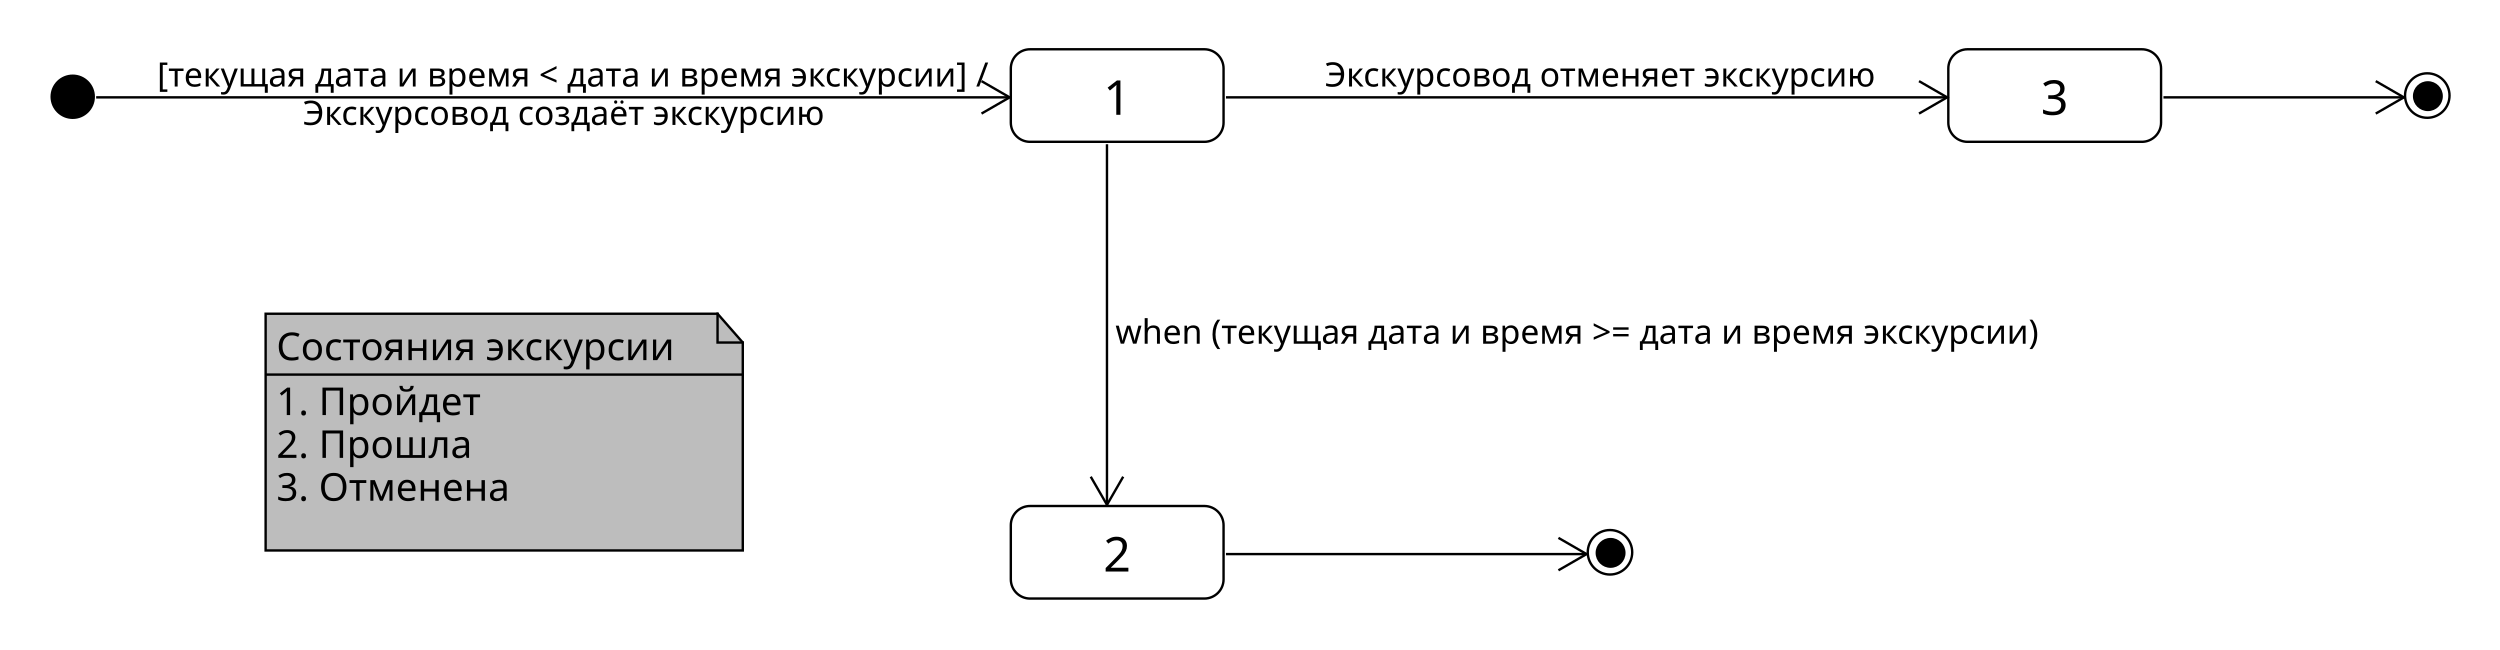
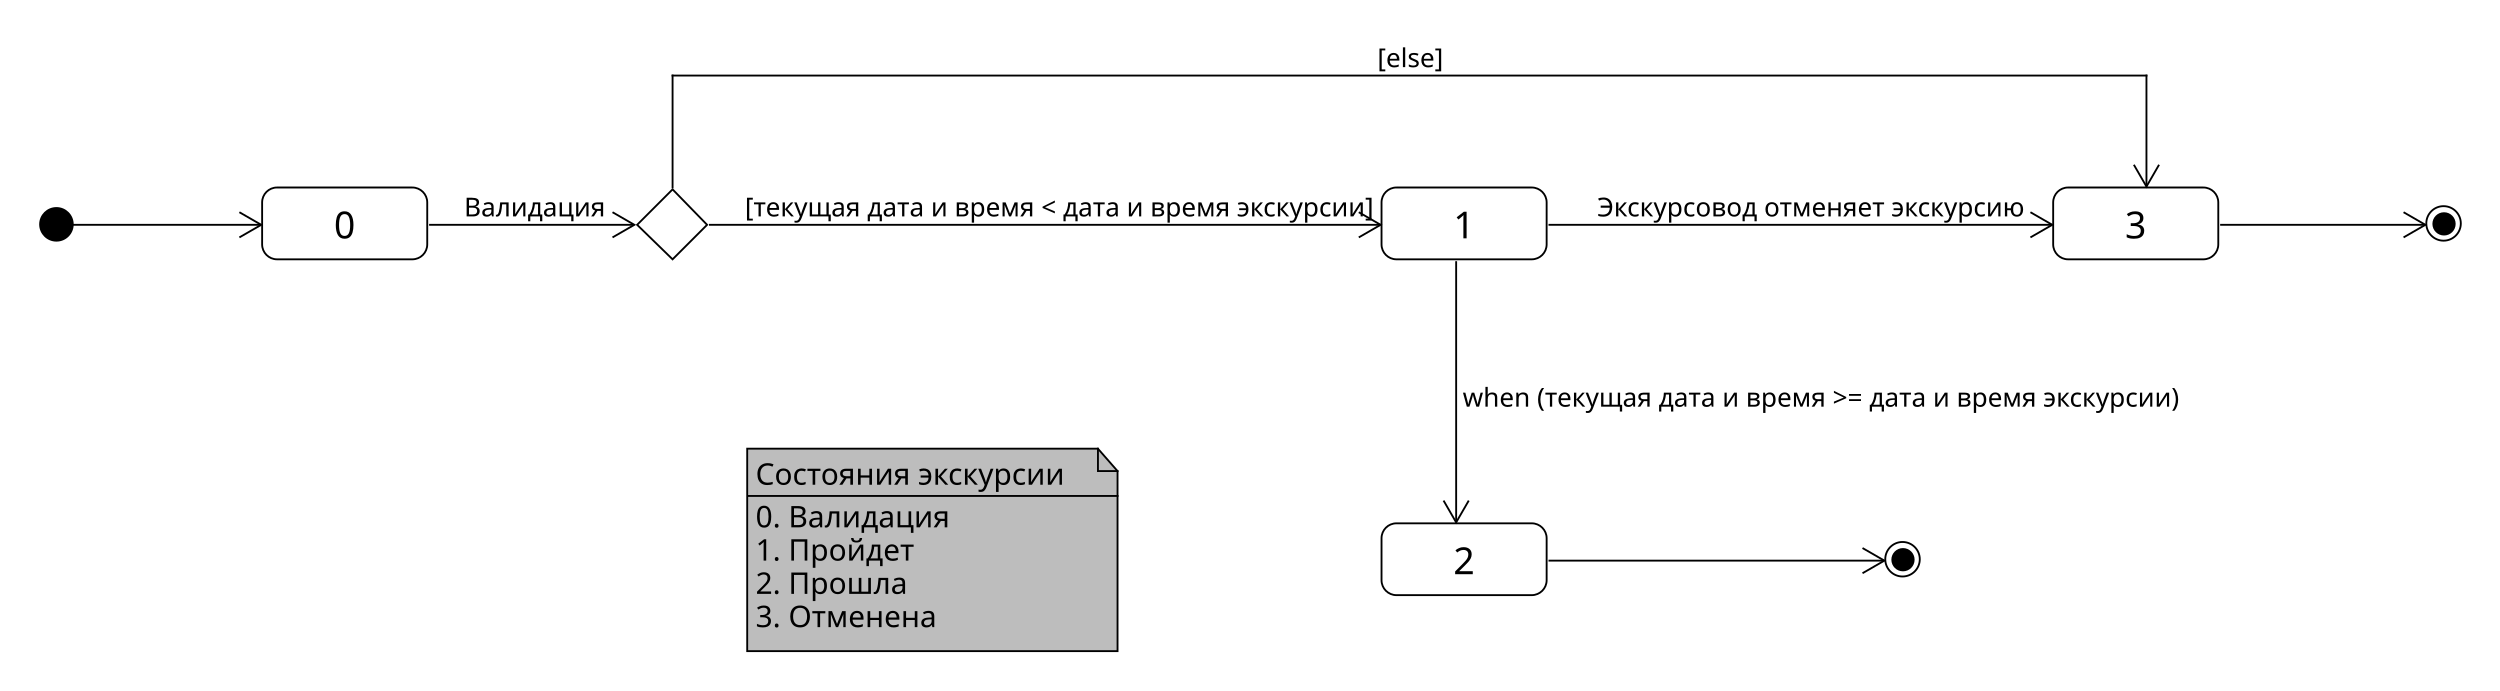
- <svg xmlns="http://www.w3.org/2000/svg" fill-opacity="1" color-rendering="auto" color-interpolation="auto" text-rendering="auto" stroke="black" stroke-linecap="square" width="1040" stroke-miterlimit="10" shape-rendering="auto" stroke-opacity="1" fill="black" stroke-dasharray="none" font-weight="normal" stroke-width="1" viewBox="190 300 1040 270" height="270" font-family="'Dialog'" font-style="normal" stroke-linejoin="miter" font-size="12px" stroke-dashoffset="0" image-rendering="auto">
+ <svg xmlns="http://www.w3.org/2000/svg" fill-opacity="1" color-rendering="auto" color-interpolation="auto" text-rendering="auto" stroke="black" stroke-linecap="square" width="1340" stroke-miterlimit="10" shape-rendering="auto" stroke-opacity="1" fill="black" stroke-dasharray="none" font-weight="normal" stroke-width="1" viewBox="90 330 1340 370" height="370" font-family="'Dialog'" font-style="normal" stroke-linejoin="miter" font-size="12px" stroke-dashoffset="0" image-rendering="auto">
  <defs id="genericDefs" />
  <g>
    <defs id="defs1">
      <clipPath clipPathUnits="userSpaceOnUse" id="clipPath1">
        <path d="M0 0 L2147483647 0 L2147483647 2147483647 L0 2147483647 L0 0 Z" />
      </clipPath>
      <clipPath clipPathUnits="userSpaceOnUse" id="clipPath2">
+         <path d="M0 0 L0 40 L40 40 L40 0 Z" />
+       </clipPath>
+       <clipPath clipPathUnits="userSpaceOnUse" id="clipPath3">
+         <path d="M0 0 L0 40 L90 40 L90 0 Z" />
+       </clipPath>
+       <clipPath clipPathUnits="userSpaceOnUse" id="clipPath4">
        <path d="M0 0 L0 20 L20 20 L20 0 Z" />
      </clipPath>
-       <clipPath clipPathUnits="userSpaceOnUse" id="clipPath3">
-         <path d="M0 0 L0 100 L200 100 L200 0 Z" />
-       </clipPath>
-       <clipPath clipPathUnits="userSpaceOnUse" id="clipPath4">
-         <path d="M0 0 L0 40 L90 40 L90 0 Z" />
-       </clipPath>
      <clipPath clipPathUnits="userSpaceOnUse" id="clipPath5">
-         <path d="M0 0 L0 30 L180 30 L180 0 Z" />
+         <path d="M0 0 L0 110 L200 110 L200 0 Z" />
      </clipPath>
      <clipPath clipPathUnits="userSpaceOnUse" id="clipPath6">
-         <path d="M0 0 L0 30 L130 30 L130 0 Z" />
+         <path d="M0 0 L0 100 L820 100 L820 0 Z" />
      </clipPath>
      <clipPath clipPathUnits="userSpaceOnUse" id="clipPath7">
-         <path d="M0 0 L0 40 L330 40 L330 0 Z" />
+         <path d="M0 0 L0 50 L140 50 L140 0 Z" />
      </clipPath>
      <clipPath clipPathUnits="userSpaceOnUse" id="clipPath8">
-         <path d="M0 0 L0 180 L400 180 L400 0 Z" />
+         <path d="M0 0 L0 40 L140 40 L140 0 Z" />
      </clipPath>
      <clipPath clipPathUnits="userSpaceOnUse" id="clipPath9">
-         <path d="M0 0 L0 50 L410 50 L410 0 Z" />
+         <path d="M0 0 L0 30 L210 30 L210 0 Z" />
+       </clipPath>
+       <clipPath clipPathUnits="userSpaceOnUse" id="clipPath10">
+         <path d="M0 0 L0 30 L140 30 L140 0 Z" />
+       </clipPath>
+       <clipPath clipPathUnits="userSpaceOnUse" id="clipPath11">
+         <path d="M0 0 L0 40 L300 40 L300 0 Z" />
+       </clipPath>
+       <clipPath clipPathUnits="userSpaceOnUse" id="clipPath12">
+         <path d="M0 0 L0 170 L400 170 L400 0 Z" />
+       </clipPath>
+       <clipPath clipPathUnits="userSpaceOnUse" id="clipPath13">
+         <path d="M0 0 L0 40 L390 40 L390 0 Z" />
      </clipPath>
    </defs>
-     <g fill="rgb(255,255,255)" fill-opacity="0" transform="translate(850,520)" stroke-opacity="0" stroke="rgb(255,255,255)">
-       <circle r="9.25" clip-path="url(#clipPath2)" cx="9.75" cy="9.75" stroke="none" />
+     <g fill="rgb(255,255,255)" fill-opacity="0" transform="translate(430,430)" stroke-opacity="0" stroke="rgb(255,255,255)">
+       <path d="M20.5 1.5 L39 20.5 L20.5 39 L1.5 20.5 Z" stroke="none" clip-path="url(#clipPath2)" />
    </g>
-     <g transform="translate(850,520)">
-       <circle fill="none" r="9.25" clip-path="url(#clipPath2)" cx="9.75" cy="9.75" />
-       <circle r="6.227" clip-path="url(#clipPath2)" cx="10" cy="10" stroke="none" />
+     <g transform="translate(430,430)">
+       <path fill="none" d="M20.5 1.5 L39 20.5 L20.5 39 L1.5 20.5 Z" clip-path="url(#clipPath2)" />
    </g>
-     <g fill="rgb(255,255,255)" fill-opacity="0" transform="translate(850,520)" stroke-opacity="0" stroke="rgb(255,255,255)">
-       <circle fill="none" r="6.227" clip-path="url(#clipPath2)" cx="10" cy="10" />
+     <g fill="rgb(255,255,255)" fill-opacity="0" transform="translate(230,430)" stroke-opacity="0" stroke="rgb(255,255,255)">
+       <rect x="0.5" y="0.5" clip-path="url(#clipPath3)" width="88.5" rx="8" ry="8" height="38.5" stroke="none" />
    </g>
-     <g fill="rgb(255,255,255)" fill-opacity="0" transform="translate(1190,330)" stroke-opacity="0" stroke="rgb(255,255,255)">
-       <circle r="9.25" clip-path="url(#clipPath2)" cx="9.75" cy="9.75" stroke="none" />
+     <g transform="translate(230,430)">
+       <rect x="0.5" y="0.5" clip-path="url(#clipPath3)" fill="none" width="88.5" rx="8" ry="8" height="38.5" />
+       <text x="39" font-size="20px" y="27.758" clip-path="url(#clipPath3)" font-family="sans-serif" stroke="none" xml:space="preserve">0</text>
    </g>
-     <g transform="translate(1190,330)">
-       <circle fill="none" r="9.25" clip-path="url(#clipPath2)" cx="9.75" cy="9.75" />
-       <circle r="6.227" clip-path="url(#clipPath2)" cx="10" cy="10" stroke="none" />
+     <g fill="rgb(255,255,255)" fill-opacity="0" transform="translate(1100,620)" stroke-opacity="0" stroke="rgb(255,255,255)">
+       <circle r="9.25" clip-path="url(#clipPath4)" cx="9.75" cy="9.75" stroke="none" />
    </g>
-     <g fill="rgb(255,255,255)" fill-opacity="0" transform="translate(1190,330)" stroke-opacity="0" stroke="rgb(255,255,255)">
-       <circle fill="none" r="6.227" clip-path="url(#clipPath2)" cx="10" cy="10" />
+     <g transform="translate(1100,620)">
+       <circle fill="none" r="9.25" clip-path="url(#clipPath4)" cx="9.75" cy="9.75" />
+       <circle r="6.227" clip-path="url(#clipPath4)" cx="10" cy="10" stroke="none" />
    </g>
-     <g transform="translate(210,330)">
-       <circle r="8.75" clip-path="url(#clipPath2)" cx="10.25" cy="10.25" stroke="none" />
-       <circle fill="none" r="8.75" clip-path="url(#clipPath2)" cx="10.25" cy="10.25" />
+     <g fill="rgb(255,255,255)" fill-opacity="0" transform="translate(1100,620)" stroke-opacity="0" stroke="rgb(255,255,255)">
+       <circle fill="none" r="6.227" clip-path="url(#clipPath4)" cx="10" cy="10" />
    </g>
-     <g fill="rgb(120,120,120)" fill-opacity="0.49" transform="translate(300,430)" stroke-opacity="0.49" stroke="rgb(120,120,120)">
-       <path d="M0.5 0.5 L188.5 0.5 L199 12.5 L199 99 L0.5 99 Z" stroke="none" clip-path="url(#clipPath3)" />
+     <g fill="rgb(255,255,255)" fill-opacity="0" transform="translate(1390,440)" stroke-opacity="0" stroke="rgb(255,255,255)">
+       <circle r="9.25" clip-path="url(#clipPath4)" cx="9.75" cy="9.75" stroke="none" />
    </g>
-     <g transform="translate(300,430)">
-       <path fill="none" d="M0.5 0.5 L188.5 0.5 L199 12.5 L199 99 L0.5 99 Z" clip-path="url(#clipPath3)" />
-       <path fill="none" d="M188.5 0.5 L188.5 12.5 L199 12.5" clip-path="url(#clipPath3)" />
-       <text x="5" font-size="16px" y="19.828" clip-path="url(#clipPath3)" font-family="sans-serif" stroke="none" xml:space="preserve">Состояния экскурсии</text>
-       <path fill="none" d="M1 25.828 L199 25.828" clip-path="url(#clipPath3)" />
-       <text x="5" font-size="16px" y="42.656" clip-path="url(#clipPath3)" font-family="sans-serif" stroke="none" xml:space="preserve">1. Пройдет</text>
-       <text x="5" font-size="16px" y="60.484" clip-path="url(#clipPath3)" font-family="sans-serif" stroke="none" xml:space="preserve">2. Прошла</text>
-       <text x="5" font-size="16px" y="78.312" clip-path="url(#clipPath3)" font-family="sans-serif" stroke="none" xml:space="preserve">3. Отменена</text>
+     <g transform="translate(1390,440)">
+       <circle fill="none" r="9.25" clip-path="url(#clipPath4)" cx="9.75" cy="9.75" />
+       <circle r="6.227" clip-path="url(#clipPath4)" cx="10" cy="10" stroke="none" />
    </g>
-     <g fill="rgb(255,255,255)" fill-opacity="0" transform="translate(1000,320)" stroke-opacity="0" stroke="rgb(255,255,255)">
-       <rect x="0.5" y="0.5" clip-path="url(#clipPath4)" width="88.5" rx="8" ry="8" height="38.5" stroke="none" />
+     <g fill="rgb(255,255,255)" fill-opacity="0" transform="translate(1390,440)" stroke-opacity="0" stroke="rgb(255,255,255)">
+       <circle fill="none" r="6.227" clip-path="url(#clipPath4)" cx="10" cy="10" />
    </g>
-     <g transform="translate(1000,320)">
-       <rect x="0.5" y="0.5" clip-path="url(#clipPath4)" fill="none" width="88.5" rx="8" ry="8" height="38.5" />
-       <text x="39" font-size="20px" y="27.758" clip-path="url(#clipPath4)" font-family="sans-serif" stroke="none" xml:space="preserve">3</text>
+     <g transform="translate(110,440)">
+       <circle r="8.75" clip-path="url(#clipPath4)" cx="10.25" cy="10.25" stroke="none" />
+       <circle fill="none" r="8.75" clip-path="url(#clipPath4)" cx="10.25" cy="10.25" />
    </g>
-     <g fill="rgb(255,255,255)" fill-opacity="0" transform="translate(610,510)" stroke-opacity="0" stroke="rgb(255,255,255)">
-       <rect x="0.5" y="0.5" clip-path="url(#clipPath4)" width="88.5" rx="8" ry="8" height="38.5" stroke="none" />
+     <g fill="rgb(120,120,120)" fill-opacity="0.49" transform="translate(490,570)" stroke-opacity="0.49" stroke="rgb(120,120,120)">
+       <path d="M0.5 0.5 L188.5 0.5 L199 12.5 L199 109 L0.5 109 Z" stroke="none" clip-path="url(#clipPath5)" />
    </g>
-     <g transform="translate(610,510)">
-       <rect x="0.5" y="0.5" clip-path="url(#clipPath4)" fill="none" width="88.5" rx="8" ry="8" height="38.5" />
-       <text x="39" font-size="20px" y="27.758" clip-path="url(#clipPath4)" font-family="sans-serif" stroke="none" xml:space="preserve">2</text>
+     <g transform="translate(490,570)">
+       <path fill="none" d="M0.5 0.5 L188.5 0.5 L199 12.5 L199 109 L0.5 109 Z" clip-path="url(#clipPath5)" />
+       <path fill="none" d="M188.5 0.5 L188.5 12.5 L199 12.5" clip-path="url(#clipPath5)" />
+       <text x="5" font-size="16px" y="19.828" clip-path="url(#clipPath5)" font-family="sans-serif" stroke="none" xml:space="preserve">Состояния экскурсии</text>
+       <path fill="none" d="M1 25.828 L199 25.828" clip-path="url(#clipPath5)" />
+       <text x="5" font-size="16px" y="42.656" clip-path="url(#clipPath5)" font-family="sans-serif" stroke="none" xml:space="preserve">0. Валидация</text>
+       <text x="5" font-size="16px" y="60.484" clip-path="url(#clipPath5)" font-family="sans-serif" stroke="none" xml:space="preserve">1. Пройдет</text>
+       <text x="5" font-size="16px" y="78.312" clip-path="url(#clipPath5)" font-family="sans-serif" stroke="none" xml:space="preserve">2. Прошла</text>
+       <text x="5" font-size="16px" y="96.141" clip-path="url(#clipPath5)" font-family="sans-serif" stroke="none" xml:space="preserve">3. Отменена</text>
    </g>
-     <g fill="rgb(255,255,255)" fill-opacity="0" transform="translate(610,320)" stroke-opacity="0" stroke="rgb(255,255,255)">
-       <rect x="0.5" y="0.5" clip-path="url(#clipPath4)" width="88.5" rx="8" ry="8" height="38.5" stroke="none" />
+     <g fill="rgb(255,255,255)" fill-opacity="0" transform="translate(1190,430)" stroke-opacity="0" stroke="rgb(255,255,255)">
+       <rect x="0.5" y="0.5" clip-path="url(#clipPath3)" width="88.5" rx="8" ry="8" height="38.5" stroke="none" />
    </g>
-     <g transform="translate(610,320)">
-       <rect x="0.5" y="0.5" clip-path="url(#clipPath4)" fill="none" width="88.5" rx="8" ry="8" height="38.5" />
-       <text x="39" font-size="20px" y="27.758" clip-path="url(#clipPath4)" font-family="sans-serif" stroke="none" xml:space="preserve">1</text>
+     <g transform="translate(1190,430)">
+       <rect x="0.5" y="0.5" clip-path="url(#clipPath3)" fill="none" width="88.5" rx="8" ry="8" height="38.5" />
+       <text x="39" font-size="20px" y="27.758" clip-path="url(#clipPath3)" font-family="sans-serif" stroke="none" xml:space="preserve">3</text>
    </g>
-     <g transform="translate(690,520)">
-       <path fill="none" d="M10.5 10.5 L159.5 10.5" clip-path="url(#clipPath5)" />
-       <path fill="none" d="M148.742 17 L160 10.5 L148.742 4" clip-path="url(#clipPath5)" />
+     <g fill="rgb(255,255,255)" fill-opacity="0" transform="translate(830,610)" stroke-opacity="0" stroke="rgb(255,255,255)">
+       <rect x="0.5" y="0.5" clip-path="url(#clipPath3)" width="88.5" rx="8" ry="8" height="38.5" stroke="none" />
    </g>
-     <g transform="translate(1080,330)">
-       <path fill="none" d="M10.5 10.5 L109.5 10.5" clip-path="url(#clipPath6)" />
-       <path fill="none" d="M98.742 17 L110 10.5 L98.742 4" clip-path="url(#clipPath6)" />
+     <g transform="translate(830,610)">
+       <rect x="0.5" y="0.5" clip-path="url(#clipPath3)" fill="none" width="88.5" rx="8" ry="8" height="38.5" />
+       <text x="39" font-size="20px" y="27.758" clip-path="url(#clipPath3)" font-family="sans-serif" stroke="none" xml:space="preserve">2</text>
    </g>
-     <g transform="translate(690,320)">
-       <path fill="none" d="M10.5 20.5 L309.5 20.5" clip-path="url(#clipPath7)" />
-       <path fill="none" d="M298.742 27 L310 20.5 L298.742 14" clip-path="url(#clipPath7)" />
-       <text x="51.162" font-size="14px" y="16" clip-path="url(#clipPath7)" font-family="sans-serif" stroke="none" xml:space="preserve">Экскурсовод отменяет экскурсию</text>
+     <g fill="rgb(255,255,255)" fill-opacity="0" transform="translate(830,430)" stroke-opacity="0" stroke="rgb(255,255,255)">
+       <rect x="0.5" y="0.5" clip-path="url(#clipPath3)" width="88.5" rx="8" ry="8" height="38.5" stroke="none" />
    </g>
-     <g transform="translate(640,350)">
-       <path fill="none" d="M10.5 10.5 L10.5 159.5" clip-path="url(#clipPath8)" />
-       <path fill="none" d="M4 148.742 L10.5 160 L17 148.742" clip-path="url(#clipPath8)" />
-       <text x="14" font-size="14px" y="92.984" clip-path="url(#clipPath8)" font-family="sans-serif" stroke="none" xml:space="preserve">when (текущая дата и время &gt;= дата и время экскурсии)</text>
+     <g transform="translate(830,430)">
+       <rect x="0.5" y="0.5" clip-path="url(#clipPath3)" fill="none" width="88.5" rx="8" ry="8" height="38.5" />
+       <text x="39" font-size="20px" y="27.758" clip-path="url(#clipPath3)" font-family="sans-serif" stroke="none" xml:space="preserve">1</text>
    </g>
-     <g transform="translate(220,320)">
-       <path fill="none" d="M10.5 20.5 L389.5 20.5" clip-path="url(#clipPath9)" />
-       <path fill="none" d="M378.742 27 L390 20.5 L378.742 14" clip-path="url(#clipPath9)" />
-       <text x="35.37" font-size="14px" y="16" clip-path="url(#clipPath9)" font-family="sans-serif" stroke="none" xml:space="preserve">[текущая дата и время &lt; дата и время экскурсии] /</text>
-       <text x="96.043" font-size="14px" y="31.969" clip-path="url(#clipPath9)" font-family="sans-serif" stroke="none" xml:space="preserve">Экскурсовод создаёт экскурсию</text>
+     <g transform="translate(440,350)">
+       <path fill="none" d="M10.5 80.5 L10.5 20.5" clip-path="url(#clipPath6)" />
+       <path fill="none" d="M10.5 20.5 L800.5 20.5" clip-path="url(#clipPath6)" />
+       <path fill="none" d="M800.5 20.5 L800.5 79.5" clip-path="url(#clipPath6)" />
+       <path fill="none" d="M794 68.742 L800.5 80 L807 68.742" clip-path="url(#clipPath6)" />
+       <text x="388.269" font-size="14px" y="16" clip-path="url(#clipPath6)" font-family="sans-serif" stroke="none" xml:space="preserve">[else]</text>
+     </g>
+     <g transform="translate(310,430)">
+       <path fill="none" d="M10.5 20.5 L119.5 20.5" clip-path="url(#clipPath7)" />
+       <path fill="none" d="M108.742 27 L120 20.5 L108.742 14" clip-path="url(#clipPath7)" />
+       <text x="28.756" font-size="14px" y="16" clip-path="url(#clipPath7)" font-family="sans-serif" stroke="none" xml:space="preserve">Валидация</text>
+     </g>
+     <g transform="translate(110,430)">
+       <path fill="none" d="M10.5 20.5 L119.5 20.5" clip-path="url(#clipPath8)" />
+       <path fill="none" d="M108.742 27 L120 20.5 L108.742 14" clip-path="url(#clipPath8)" />
+     </g>
+     <g transform="translate(910,620)">
+       <path fill="none" d="M10.5 10.5 L189.5 10.5" clip-path="url(#clipPath9)" />
+       <path fill="none" d="M178.742 17 L190 10.5 L178.742 4" clip-path="url(#clipPath9)" />
+     </g>
+     <g transform="translate(1270,440)">
+       <path fill="none" d="M10.5 10.5 L119.5 10.5" clip-path="url(#clipPath10)" />
+       <path fill="none" d="M108.742 17 L120 10.5 L108.742 4" clip-path="url(#clipPath10)" />
+     </g>
+     <g transform="translate(910,430)">
+       <path fill="none" d="M10.5 20.5 L279.5 20.5" clip-path="url(#clipPath11)" />
+       <path fill="none" d="M268.742 27 L280 20.5 L268.742 14" clip-path="url(#clipPath11)" />
+       <text x="36.162" font-size="14px" y="16" clip-path="url(#clipPath11)" font-family="sans-serif" stroke="none" xml:space="preserve">Экскурсовод отменяет экскурсию</text>
+     </g>
+     <g transform="translate(860,460)">
+       <path fill="none" d="M10.5 10.5 L10.5 149.5" clip-path="url(#clipPath12)" />
+       <path fill="none" d="M4 138.742 L10.5 150 L17 138.742" clip-path="url(#clipPath12)" />
+       <text x="14" font-size="14px" y="87.984" clip-path="url(#clipPath12)" font-family="sans-serif" stroke="none" xml:space="preserve">when (текущая дата и время &gt;= дата и время экскурсии)</text>
+     </g>
+     <g transform="translate(460,430)">
+       <path fill="none" d="M10.5 20.5 L369.5 20.5" clip-path="url(#clipPath13)" />
+       <path fill="none" d="M358.742 27 L370 20.5 L358.742 14" clip-path="url(#clipPath13)" />
+       <text x="29.26" font-size="14px" y="16" clip-path="url(#clipPath13)" font-family="sans-serif" stroke="none" xml:space="preserve">[текущая дата и время &lt; дата и время экскурсии]</text>
    </g>
  </g>
</svg>
